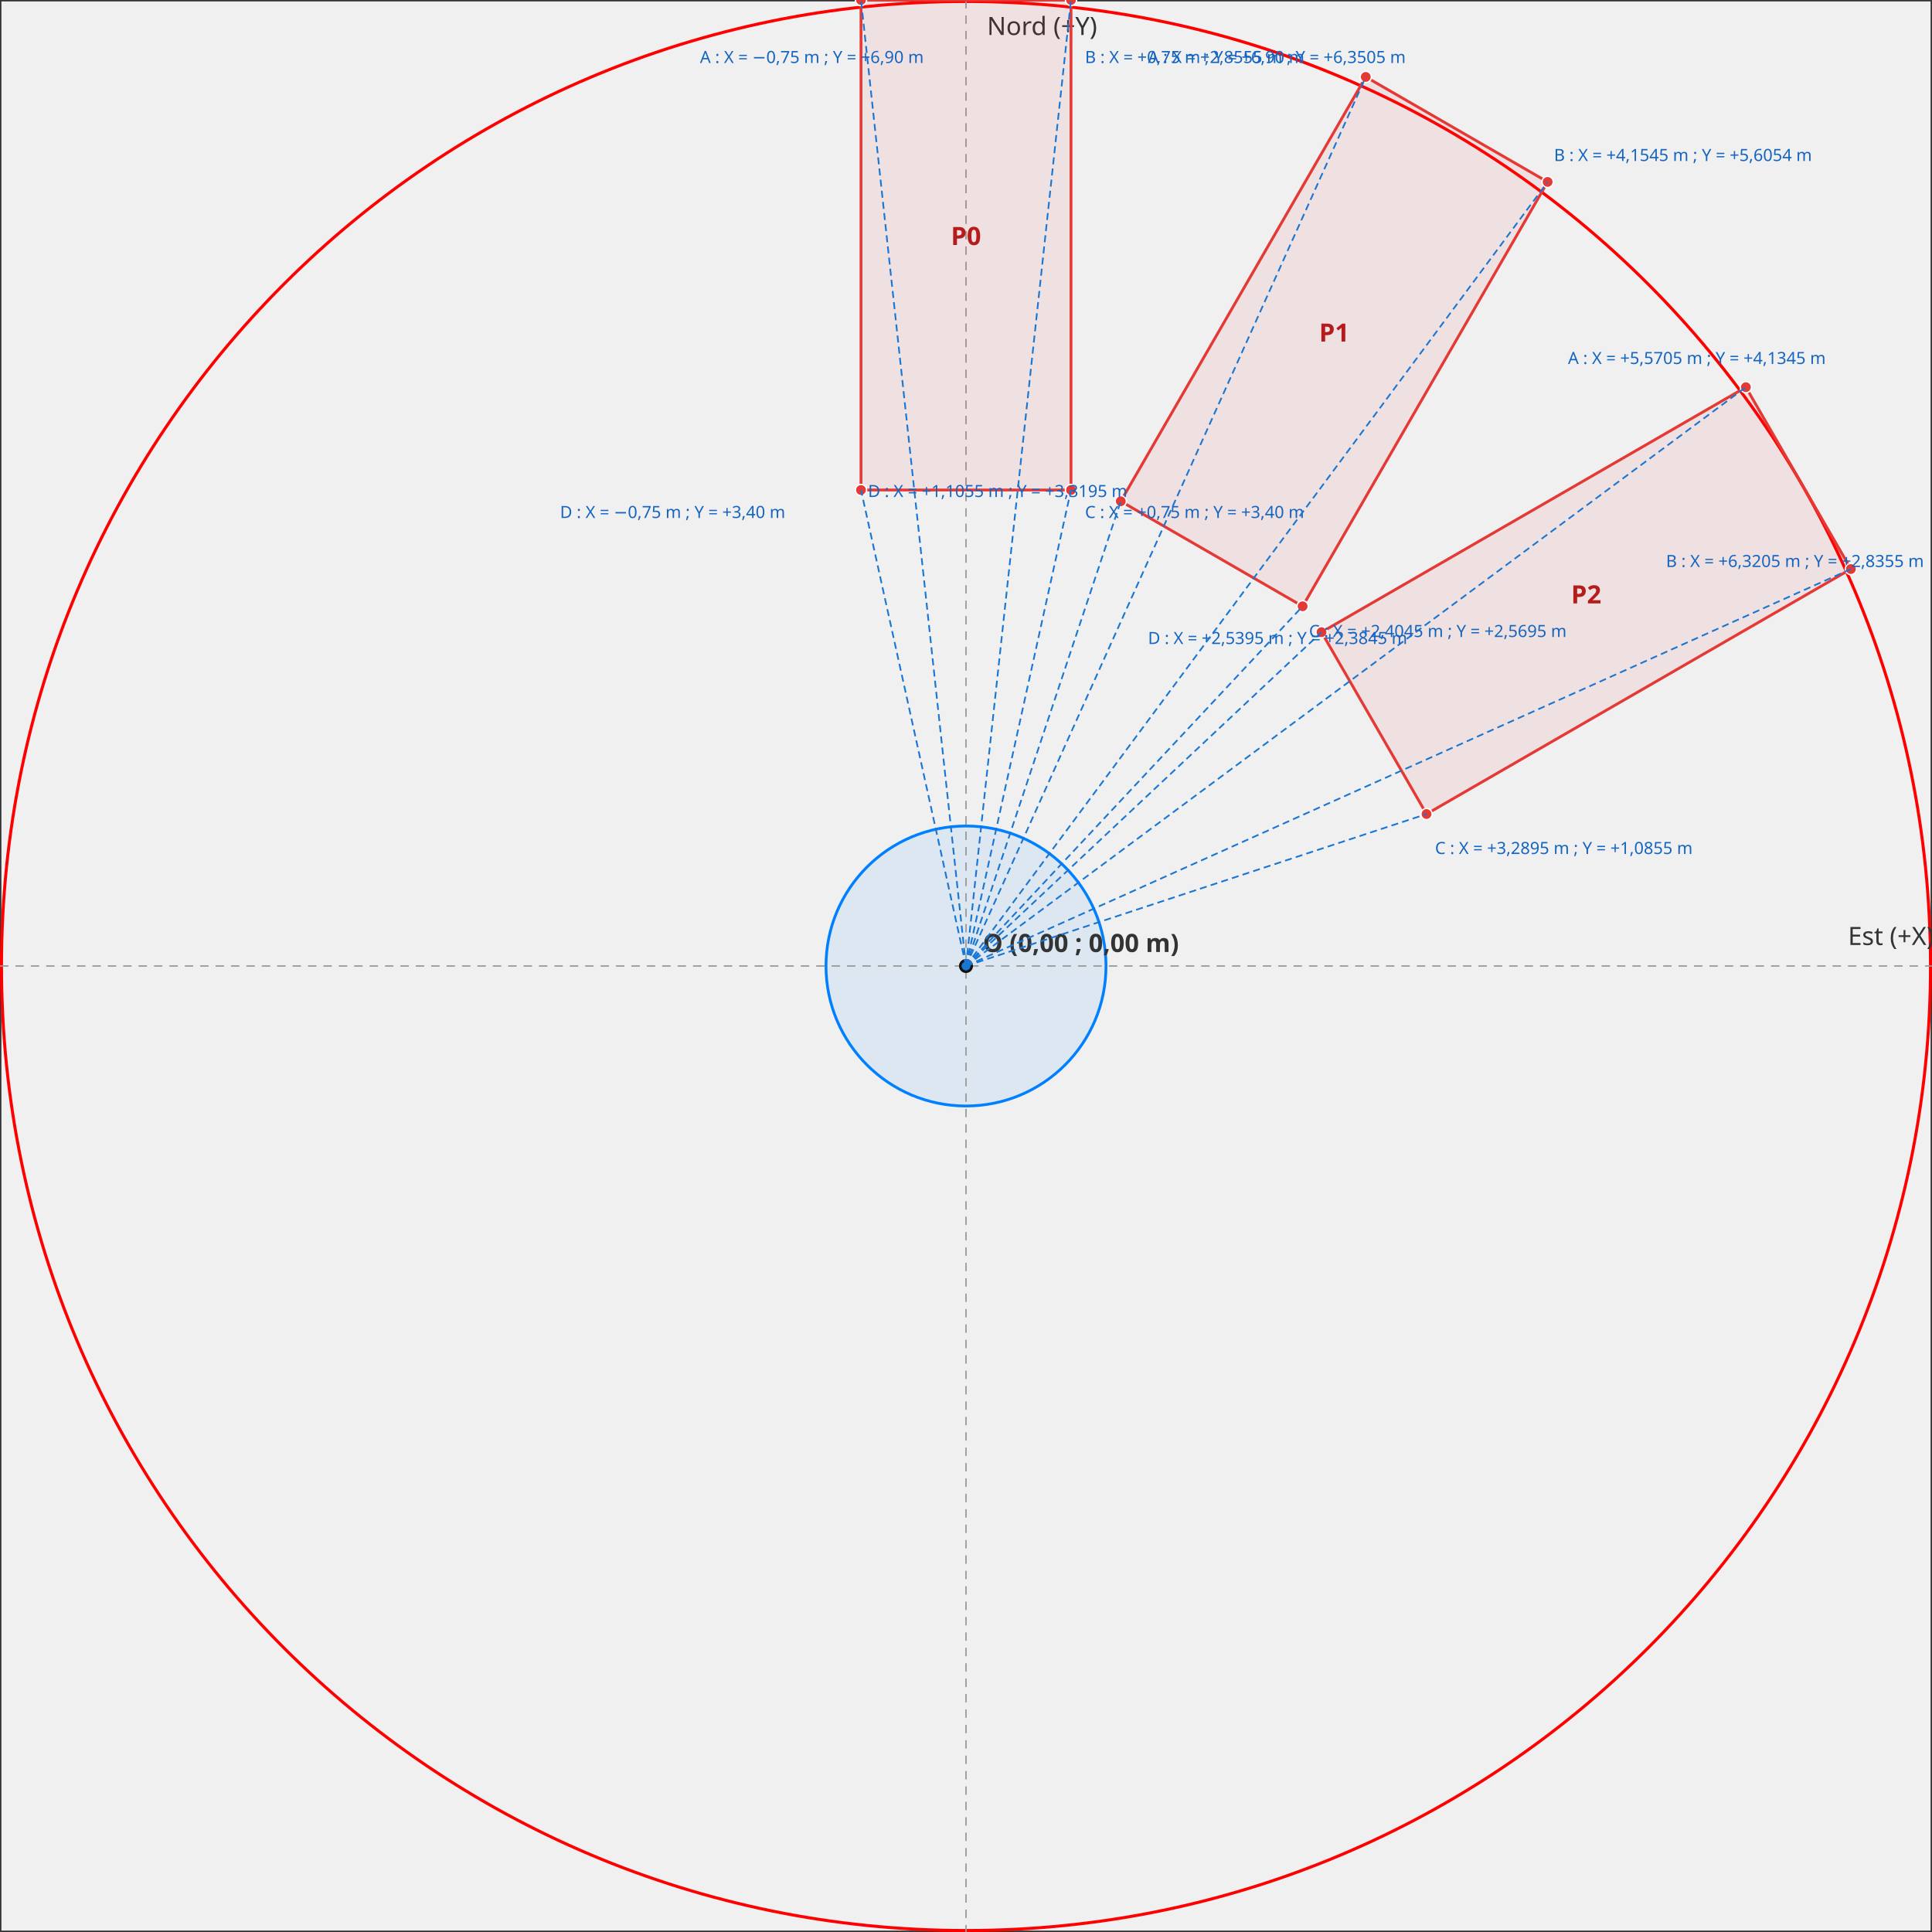
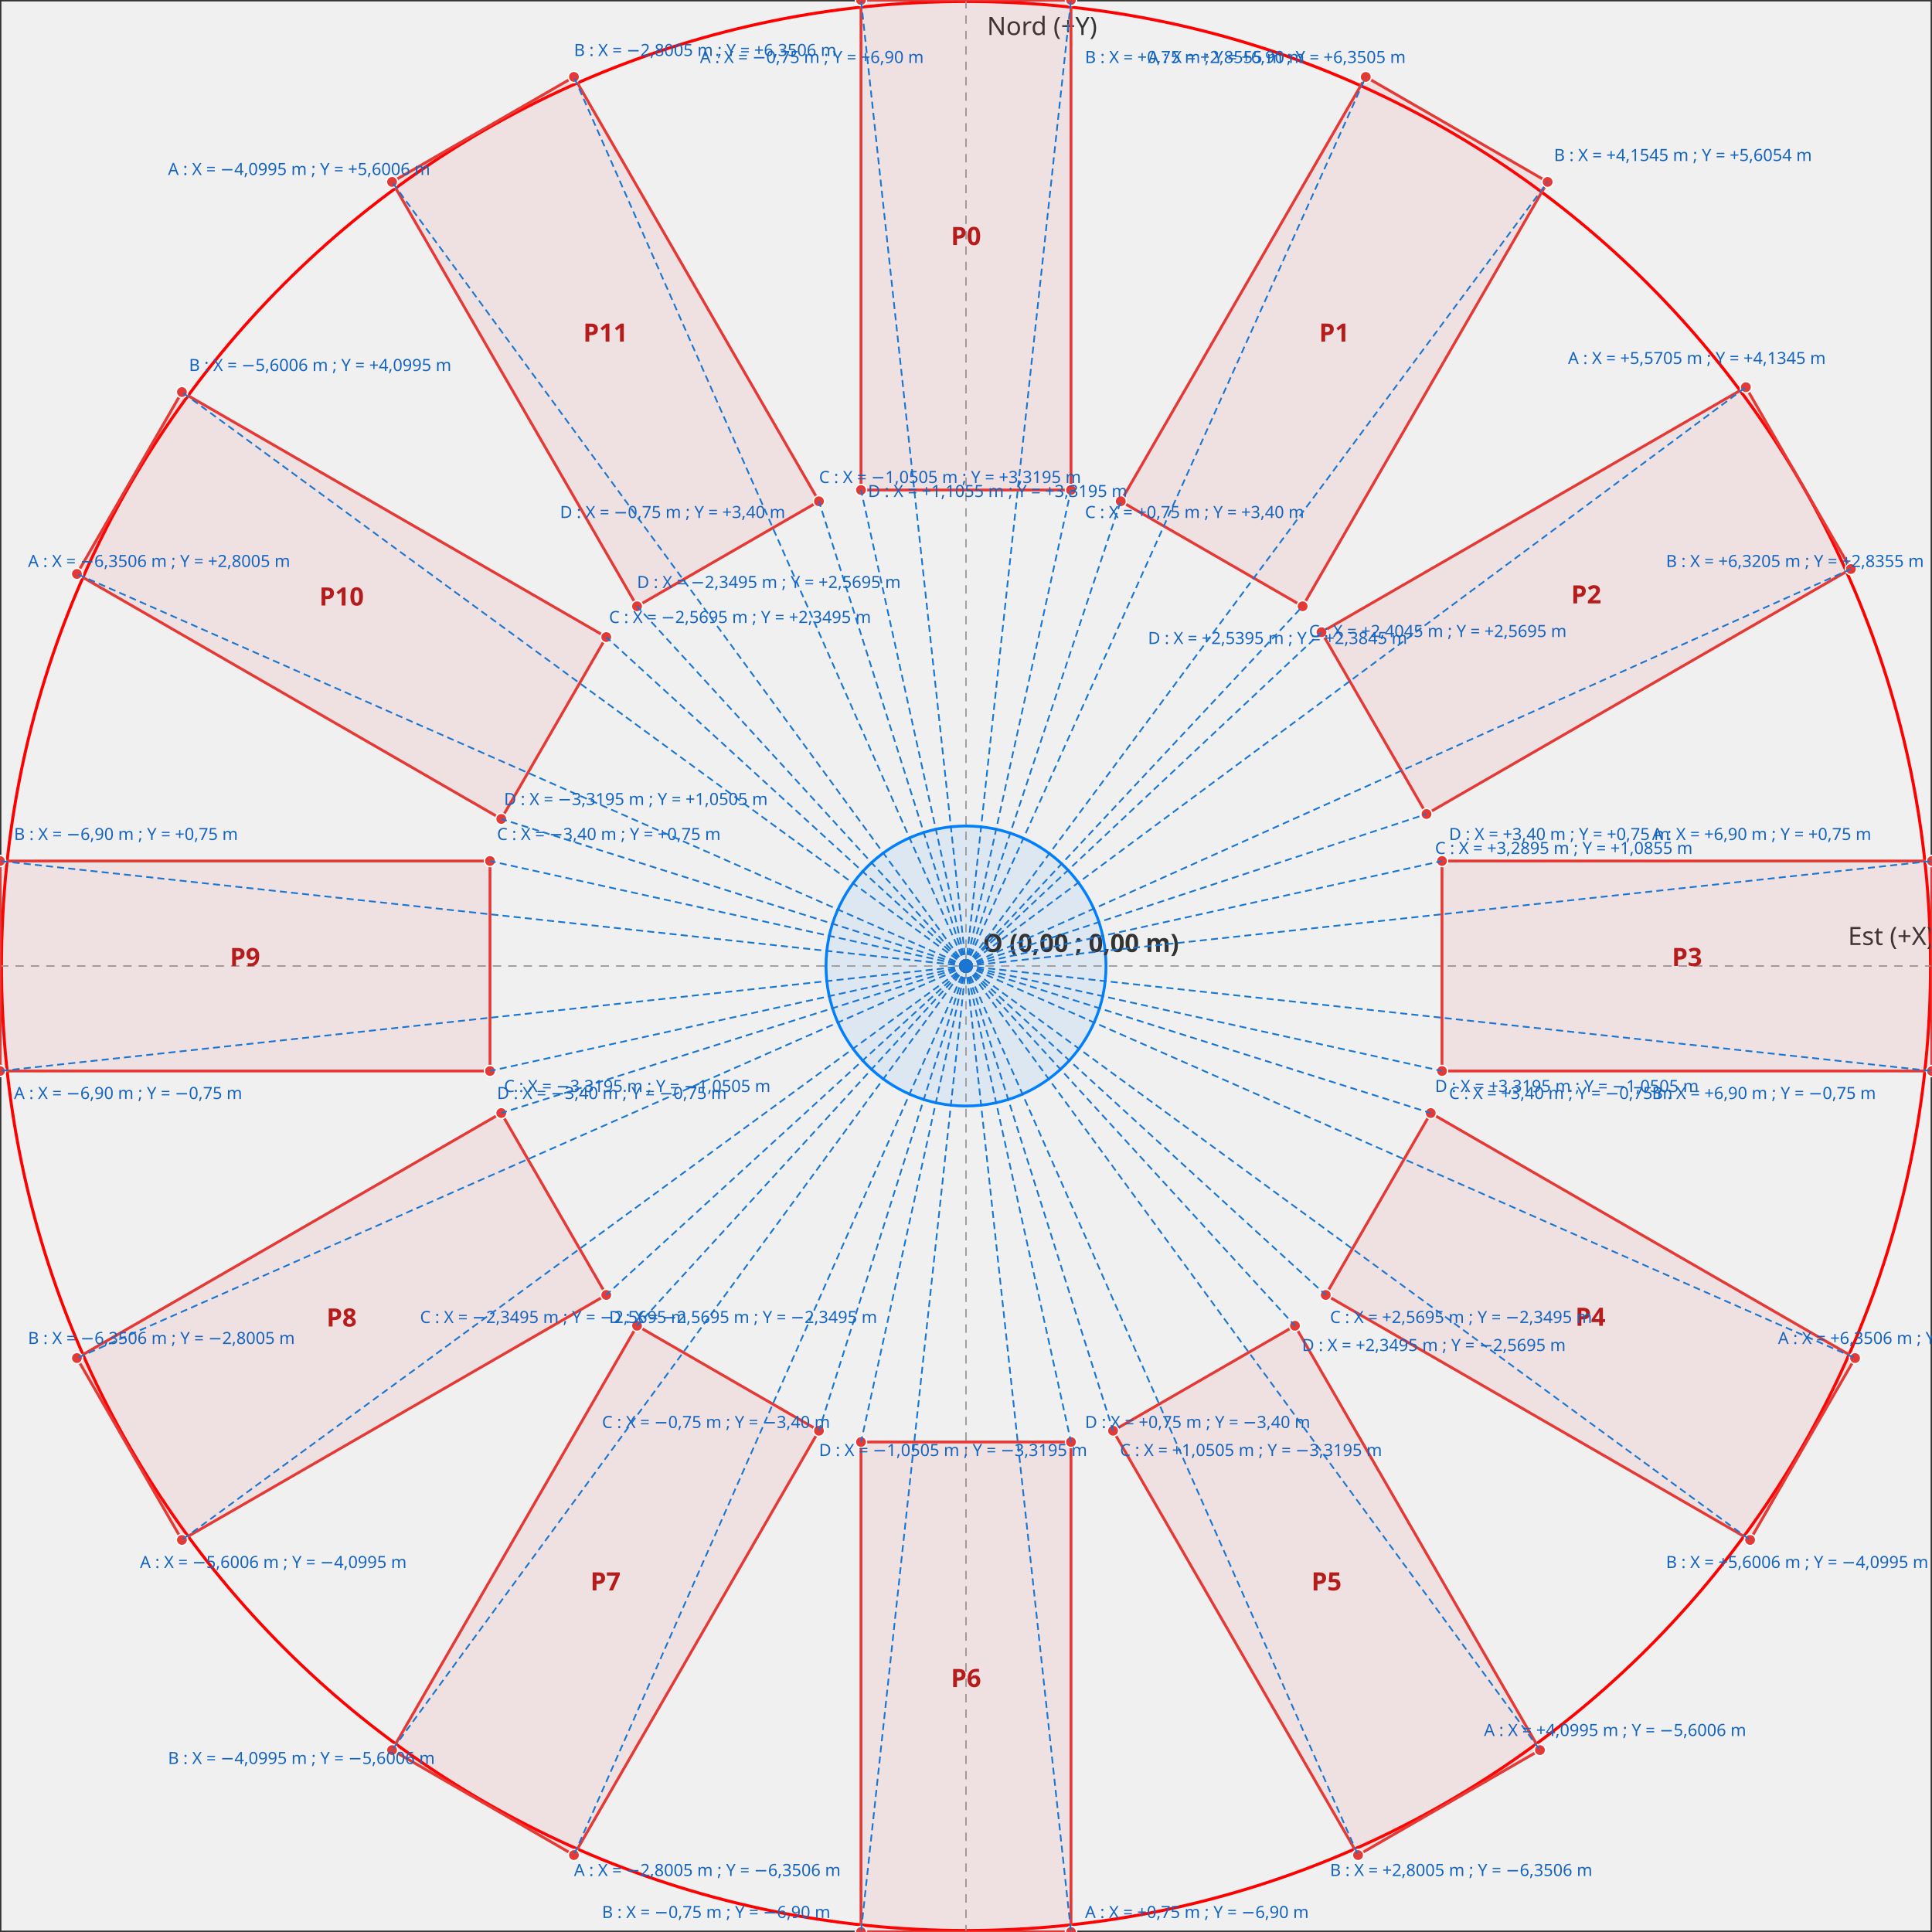
<svg xmlns="http://www.w3.org/2000/svg" width="1380" height="1380" viewBox="0 0 1380 1380" version="1.1" id="plan-jardin">
  <defs id="defs1925">
    <style id="style1923">
      .limite {
        fill: none;
        stroke: #333333;
        stroke-width: 2;
      }
      .axe {
        fill: none;
        stroke: #999999;
        stroke-width: 1;
        stroke-dasharray: 6 5;
      }
      .texte {
        font-family: sans-serif;
        fill: #333333;
      }
      .origine {
        fill: #111111;
      }
    </style>
  </defs>
  <g id="reference-terrain">
    <rect id="carre-1380" x="0" y="0" width="1380" height="1380" class="limite" />
  </g>
  <g id="cercle-reference">
    <ellipse id="cercle-D1380" cx="690" cy="690" fill="none" stroke="#ff0000" stroke-width="2.153" rx="688.924" ry="688.924" />
  </g>
  <g id="cercle-aromates">
    <circle id="cercle-aromates-r100" cx="690" cy="690" r="100" fill="#0080ff" fill-opacity="0.08" stroke="#0080ff" stroke-width="2" />
  </g>
  <g id="axes">
    <path id="axe-x" class="axe" d="M 0,690 H 1380" />
    <path id="axe-y" class="axe" d="M 690,0 V 1380" />
    <text class="texte" x="1320" y="675" font-size="18" id="text1933">Est (+X)</text>
    <text class="texte" x="705" y="25" font-size="18" id="text1935">Nord (+Y)</text>
  </g>
  <g id="origine">
    <circle id="point-origine" class="origine" cx="690" cy="690" r="5" />
    <text class="texte" x="702" y="680" font-size="18" font-weight="bold" id="text1939">O (0,00 ; 0,00 m)</text>
  </g>
  <g id="g1951">
    <g id="parcelles">
      <g id="parcelle-P0">
        <path id="contour-P0" d="M 615,0              H 765              V 350              H 615              Z" fill="#e53935" fill-opacity="0.08" stroke="#e53935" stroke-width="2" />
        <g id="sommets-P0" fill="#e53935" stroke="#ffffff" stroke-width="1">
          <circle id="P0-A" cx="615" cy="0" r="4" data-x="-0.75" data-y="6.90" />
          <circle id="P0-B" cx="765" cy="0" r="4" data-x="0.75" data-y="6.90" />
          <circle id="P0-C" cx="765" cy="350" r="4" data-x="0.75" data-y="3.40" />
          <circle id="P0-D" cx="615" cy="350" r="4" data-x="-0.75" data-y="3.40" />
        </g>
        <text id="etiquette-P0" x="690" y="175" text-anchor="middle" font-family="sans-serif" font-size="18" font-weight="bold" fill="#b71c1c">P0</text>
      </g>
      <g id="parcelle-P1">
        <path id="contour-P1" d="M 975.548,54.946             L 1105.452,129.946             L 930.452,433.054             L 800.548,358.054             Z" fill="#e53935" fill-opacity="0.08" stroke="#e53935" stroke-width="2" />
        <g id="sommets-P1" fill="#e53935" stroke="#ffffff" stroke-width="1">
          <circle id="P1-A" cx="975.548" cy="54.946" r="4" data-x="2.8555" data-y="6.3505" />
          <circle id="P1-B" cx="1105.452" cy="129.946" r="4" data-x="4.1545" data-y="5.6054" />
          <circle id="P1-C" cx="930.452" cy="433.054" r="4" data-x="2.4045" data-y="2.5695" />
          <circle id="P1-D" cx="800.548" cy="358.054" r="4" data-x="1.1055" data-y="3.3195" />
        </g>
        <text id="etiquette-P1" x="953" y="244" text-anchor="middle" font-family="sans-serif" font-size="18" font-weight="bold" fill="#b71c1c">P1</text>
      </g>
      <g id="parcelle-P2">
        <path id="contour-P2" d="M 1247.054,276.548               L 1322.054,406.452               L 1018.946,581.452               L 943.946,451.548               Z" fill="#e53935" fill-opacity="0.08" stroke="#e53935" stroke-width="2" />
        <g id="sommets-P2" fill="#e53935" stroke="#ffffff" stroke-width="1">
          <circle id="P2-A" cx="1247.054" cy="276.548" r="4" data-x="5.5705" data-y="4.1345" />
          <circle id="P2-B" cx="1322.054" cy="406.452" r="4" data-x="6.3205" data-y="2.8355" />
          <circle id="P2-C" cx="1018.946" cy="581.452" r="4" data-x="3.2895" data-y="1.0855" />
          <circle id="P2-D" cx="943.946" cy="451.548" r="4" data-x="2.5395" data-y="2.3845" />
        </g>
        <text id="etiquette-P2" x="1133" y="431" text-anchor="middle" font-family="sans-serif" font-size="18" font-weight="bold" fill="#b71c1c">P2</text>
      </g>
+       <g id="parcelle-P3">
+         <path id="contour-P3" d="M 1380,615 L 1380,765 L 1030,765 L 1030,615 Z" fill="#e53935" fill-opacity="0.08" stroke="#e53935" stroke-width="2" />
+         <g id="sommets-P3" fill="#e53935" stroke="#ffffff" stroke-width="1">
+           <circle id="P3-A" cx="1380" cy="615" r="4" data-x="6.90" data-y="0.75" />
+           <circle id="P3-B" cx="1380" cy="765" r="4" data-x="6.90" data-y="-0.75" />
+           <circle id="P3-C" cx="1030" cy="765" r="4" data-x="3.40" data-y="-0.75" />
+           <circle id="P3-D" cx="1030" cy="615" r="4" data-x="3.40" data-y="0.75" />
+         </g>
+         <text id="etiquette-P3" x="1205" y="690" text-anchor="middle" font-family="sans-serif" font-size="18" font-weight="bold" fill="#b71c1c">P3</text>
+       </g>
+       <g id="parcelle-P4">
+         <path id="contour-P4" d="M 1325.057,970.048 L 1250.057,1099.952 L 946.949,924.952 L 1021.949,795.048 Z" fill="#e53935" fill-opacity="0.08" stroke="#e53935" stroke-width="2" />
+         <g id="sommets-P4" fill="#e53935" stroke="#ffffff" stroke-width="1">
+           <circle id="P4-A" cx="1325.057" cy="970.048" r="4" data-x="6.3506" data-y="-2.8005" />
+           <circle id="P4-B" cx="1250.057" cy="1099.952" r="4" data-x="5.6006" data-y="-4.0995" />
+           <circle id="P4-C" cx="946.949" cy="924.952" r="4" data-x="2.5695" data-y="-2.3495" />
+           <circle id="P4-D" cx="1021.949" cy="795.048" r="4" data-x="3.3195" data-y="-1.0505" />
+         </g>
+         <text id="etiquette-P4" x="1136" y="947" text-anchor="middle" font-family="sans-serif" font-size="18" font-weight="bold" fill="#b71c1c">P4</text>
+       </g>
+       <g id="parcelle-P5">
+         <path id="contour-P5" d="M 1099.952,1250.057 L 970.048,1325.057 L 795.048,1021.949 L 924.952,946.949 Z" fill="#e53935" fill-opacity="0.08" stroke="#e53935" stroke-width="2" />
+         <g id="sommets-P5" fill="#e53935" stroke="#ffffff" stroke-width="1">
+           <circle id="P5-A" cx="1099.952" cy="1250.057" r="4" data-x="4.0995" data-y="-5.6006" />
+           <circle id="P5-B" cx="970.048" cy="1325.057" r="4" data-x="2.8005" data-y="-6.3506" />
+           <circle id="P5-C" cx="795.048" cy="1021.949" r="4" data-x="1.0505" data-y="-3.3195" />
+           <circle id="P5-D" cx="924.952" cy="946.949" r="4" data-x="2.3495" data-y="-2.5695" />
+         </g>
+         <text id="etiquette-P5" x="947.5" y="1136" text-anchor="middle" font-family="sans-serif" font-size="18" font-weight="bold" fill="#b71c1c">P5</text>
+       </g>
+       <g id="parcelle-P6">
+         <path id="contour-P6" d="M 765,1380 L 615,1380 L 615,1030 L 765,1030 Z" fill="#e53935" fill-opacity="0.08" stroke="#e53935" stroke-width="2" />
+         <g id="sommets-P6" fill="#e53935" stroke="#ffffff" stroke-width="1">
+           <circle id="P6-A" cx="765" cy="1380" r="4" data-x="0.75" data-y="-6.90" />
+           <circle id="P6-B" cx="615" cy="1380" r="4" data-x="-0.75" data-y="-6.90" />
+           <circle id="P6-C" cx="615" cy="1030" r="4" data-x="-0.75" data-y="-3.40" />
+           <circle id="P6-D" cx="765" cy="1030" r="4" data-x="0.75" data-y="-3.40" />
+         </g>
+         <text id="etiquette-P6" x="690" y="1205" text-anchor="middle" font-family="sans-serif" font-size="18" font-weight="bold" fill="#b71c1c">P6</text>
+       </g>
+       <g id="parcelle-P7">
+         <path id="contour-P7" d="M 409.952,1325.057 L 280.048,1250.057 L 455.048,946.949 L 584.952,1021.949 Z" fill="#e53935" fill-opacity="0.08" stroke="#e53935" stroke-width="2" />
+         <g id="sommets-P7" fill="#e53935" stroke="#ffffff" stroke-width="1">
+           <circle id="P7-A" cx="409.952" cy="1325.057" r="4" data-x="-2.8005" data-y="-6.3506" />
+           <circle id="P7-B" cx="280.048" cy="1250.057" r="4" data-x="-4.0995" data-y="-5.6006" />
+           <circle id="P7-C" cx="455.048" cy="946.949" r="4" data-x="-2.3495" data-y="-2.5695" />
+           <circle id="P7-D" cx="584.952" cy="1021.949" r="4" data-x="-1.0505" data-y="-3.3195" />
+         </g>
+         <text id="etiquette-P7" x="432.5" y="1136" text-anchor="middle" font-family="sans-serif" font-size="18" font-weight="bold" fill="#b71c1c">P7</text>
+       </g>
+       <g id="parcelle-P8">
+         <path id="contour-P8" d="M 129.942,1099.952 L 54.943,970.048 L 358.051,795.048 L 433.051,924.952 Z" fill="#e53935" fill-opacity="0.08" stroke="#e53935" stroke-width="2" />
+         <g id="sommets-P8" fill="#e53935" stroke="#ffffff" stroke-width="1">
+           <circle id="P8-A" cx="129.942" cy="1099.952" r="4" data-x="-5.6006" data-y="-4.0995" />
+           <circle id="P8-B" cx="54.943" cy="970.048" r="4" data-x="-6.3506" data-y="-2.8005" />
+           <circle id="P8-C" cx="358.051" cy="795.048" r="4" data-x="-3.3195" data-y="-1.0505" />
+           <circle id="P8-D" cx="433.051" cy="924.952" r="4" data-x="-2.5695" data-y="-2.3495" />
+         </g>
+         <text id="etiquette-P8" x="244" y="947.5" text-anchor="middle" font-family="sans-serif" font-size="18" font-weight="bold" fill="#b71c1c">P8</text>
+       </g>
+       <g id="parcelle-P9">
+         <path id="contour-P9" d="M 0,765 L 0,615 L 350,615 L 350,765 Z" fill="#e53935" fill-opacity="0.08" stroke="#e53935" stroke-width="2" />
+         <g id="sommets-P9" fill="#e53935" stroke="#ffffff" stroke-width="1">
+           <circle id="P9-A" cx="0" cy="765" r="4" data-x="-6.90" data-y="-0.75" />
+           <circle id="P9-B" cx="0" cy="615" r="4" data-x="-6.90" data-y="0.75" />
+           <circle id="P9-C" cx="350" cy="615" r="4" data-x="-3.40" data-y="0.75" />
+           <circle id="P9-D" cx="350" cy="765" r="4" data-x="-3.40" data-y="-0.75" />
+         </g>
+         <text id="etiquette-P9" x="175" y="690" text-anchor="middle" font-family="sans-serif" font-size="18" font-weight="bold" fill="#b71c1c">P9</text>
+       </g>
+       <g id="parcelle-P10">
+         <path id="contour-P10" d="M 54.943,409.952 L 129.942,280.048 L 433.051,455.048 L 358.051,584.952 Z" fill="#e53935" fill-opacity="0.08" stroke="#e53935" stroke-width="2" />
+         <g id="sommets-P10" fill="#e53935" stroke="#ffffff" stroke-width="1">
+           <circle id="P10-A" cx="54.943" cy="409.952" r="4" data-x="-6.3506" data-y="2.8005" />
+           <circle id="P10-B" cx="129.942" cy="280.048" r="4" data-x="-5.6006" data-y="4.0995" />
+           <circle id="P10-C" cx="433.051" cy="455.048" r="4" data-x="-2.5695" data-y="2.3495" />
+           <circle id="P10-D" cx="358.051" cy="584.952" r="4" data-x="-3.3195" data-y="1.0505" />
+         </g>
+         <text id="etiquette-P10" x="244" y="432.5" text-anchor="middle" font-family="sans-serif" font-size="18" font-weight="bold" fill="#b71c1c">P10</text>
+       </g>
+       <g id="parcelle-P11">
+         <path id="contour-P11" d="M 280.048,129.942 L 409.952,54.943 L 584.952,358.051 L 455.048,433.051 Z" fill="#e53935" fill-opacity="0.08" stroke="#e53935" stroke-width="2" />
+         <g id="sommets-P11" fill="#e53935" stroke="#ffffff" stroke-width="1">
+           <circle id="P11-A" cx="280.048" cy="129.942" r="4" data-x="-4.0995" data-y="5.6006" />
+           <circle id="P11-B" cx="409.952" cy="54.943" r="4" data-x="-2.8005" data-y="6.3506" />
+           <circle id="P11-C" cx="584.952" cy="358.051" r="4" data-x="-1.0505" data-y="3.3195" />
+           <circle id="P11-D" cx="455.048" cy="433.051" r="4" data-x="-2.3495" data-y="2.5695" />
+         </g>
+         <text id="etiquette-P11" x="432.5" y="244" text-anchor="middle" font-family="sans-serif" font-size="18" font-weight="bold" fill="#b71c1c">P11</text>
+       </g>
    </g>
-   </g>
-   <g id="cotations">
-     <g id="cotations-P0">
-       <g fill="none" stroke="#1976d2" stroke-width="1.2" stroke-dasharray="5 3" id="g1961">
-         <path d="M690,690 L615,0" id="path1953" />
-         <path d="M690,690 L765,0" id="path1955" />
-         <path d="M690,690 L765,350" id="path1957" />
-         <path d="M690,690 L615,350" id="path1959" />
-       </g>
-       <circle cx="690" cy="690" r="3" fill="#1976d2" id="circle1963" />
-       <g font-family="sans-serif" font-size="12" fill="#1565c0" id="g1973">
-         <text x="500" y="45" id="text1965">A : X = −0,75 m ; Y = +6,90 m</text>
-         <text x="775" y="45" id="text1967">B : X = +0,75 m ; Y = +6,90 m</text>
-         <text x="775" y="370" id="text1969">C : X = +0,75 m ; Y = +3,40 m</text>
-         <text x="400" y="370" id="text1971">D : X = −0,75 m ; Y = +3,40 m</text>
-       </g>
-     </g>
-     <g id="cotations-P2">
-       <g fill="none" stroke="#1976d2" stroke-width="1.2" stroke-dasharray="5 3" id="lignes-cotations-P2">
-         <path d="M690,690 L1247.054,276.548" id="ligne-P2-A" />
-         <path d="M690,690 L1322.054,406.452" id="ligne-P2-B" />
-         <path d="M690,690 L1018.946,581.452" id="ligne-P2-C" />
-         <path d="M690,690 L943.946,451.548" id="ligne-P2-D" />
-       </g>
-       <circle cx="690" cy="690" r="3" fill="#1976d2" id="origine-cotations-P2" />
-       <g font-family="sans-serif" font-size="12" fill="#1565c0" id="coordonnees-P2">
-         <text x="1120" y="260" id="texte-P2-A">A : X = +5,5705 m ; Y = +4,1345 m</text>
-         <text x="1190" y="405" id="texte-P2-B">B : X = +6,3205 m ; Y = +2,8355 m</text>
-         <text x="1025" y="610" id="texte-P2-C">C : X = +3,2895 m ; Y = +1,0855 m</text>
-         <text x="820" y="460" id="texte-P2-D">D : X = +2,5395 m ; Y = +2,3845 m</text>
-       </g>
-     </g>
-     <g id="cotations-P1">
-       <g fill="none" stroke="#1976d2" stroke-width="1.2" stroke-dasharray="5 3" id="lignes-cotations-P1">
-         <path d="M690,690 L975.548,54.946" id="ligne-P1-A" />
-         <path d="M690,690 L1105.452,129.946" id="ligne-P1-B" />
-         <path d="M690,690 L930.452,433.054" id="ligne-P1-C" />
-         <path d="M690,690 L800.548,358.054" id="ligne-P1-D" />
-       </g>
-       <circle cx="690" cy="690" r="3" fill="#1976d2" id="origine-cotations-P1" />
-       <g font-family="sans-serif" font-size="12" fill="#1565c0" id="coordonnees-P1">
-         <text x="820" y="45" id="texte-P1-A">A : X = +2,8555 m ; Y = +6,3505 m</text>
-         <text x="1110" y="115" id="texte-P1-B">B : X = +4,1545 m ; Y = +5,6054 m</text>
-         <text x="935" y="455" id="texte-P1-C">C : X = +2,4045 m ; Y = +2,5695 m</text>
-         <text x="620" y="355" id="texte-P1-D">D : X = +1,1055 m ; Y = +3,3195 m</text>
+     <g id="cotations">
+       <g id="cotations-P0">
+         <g fill="none" stroke="#1976d2" stroke-width="1.2" stroke-dasharray="5 3" id="g1961">
+           <path d="M690,690 L615,0" id="path1953" />
+           <path d="M690,690 L765,0" id="path1955" />
+           <path d="M690,690 L765,350" id="path1957" />
+           <path d="M690,690 L615,350" id="path1959" />
+         </g>
+         <circle cx="690" cy="690" r="3" fill="#1976d2" id="circle1963" />
+         <g font-family="sans-serif" font-size="12" fill="#1565c0" id="g1973">
+           <text x="500" y="45" id="text1965">A : X = −0,75 m ; Y = +6,90 m</text>
+           <text x="775" y="45" id="text1967">B : X = +0,75 m ; Y = +6,90 m</text>
+           <text x="775" y="370" id="text1969">C : X = +0,75 m ; Y = +3,40 m</text>
+           <text x="400" y="370" id="text1971">D : X = −0,75 m ; Y = +3,40 m</text>
+         </g>
+       </g>
+       <g id="cotations-P2">
+         <g fill="none" stroke="#1976d2" stroke-width="1.2" stroke-dasharray="5 3" id="lignes-cotations-P2">
+           <path d="M690,690 L1247.054,276.548" id="ligne-P2-A" />
+           <path d="M690,690 L1322.054,406.452" id="ligne-P2-B" />
+           <path d="M690,690 L1018.946,581.452" id="ligne-P2-C" />
+           <path d="M690,690 L943.946,451.548" id="ligne-P2-D" />
+         </g>
+         <circle cx="690" cy="690" r="3" fill="#1976d2" id="origine-cotations-P2" />
+         <g font-family="sans-serif" font-size="12" fill="#1565c0" id="coordonnees-P2">
+           <text x="1120" y="260" id="texte-P2-A">A : X = +5,5705 m ; Y = +4,1345 m</text>
+           <text x="1190" y="405" id="texte-P2-B">B : X = +6,3205 m ; Y = +2,8355 m</text>
+           <text x="1025" y="610" id="texte-P2-C">C : X = +3,2895 m ; Y = +1,0855 m</text>
+           <text x="820" y="460" id="texte-P2-D">D : X = +2,5395 m ; Y = +2,3845 m</text>
+         </g>
+       </g>
+       <g id="cotations-P1">
+         <g fill="none" stroke="#1976d2" stroke-width="1.2" stroke-dasharray="5 3" id="lignes-cotations-P1">
+           <path d="M690,690 L975.548,54.946" id="ligne-P1-A" />
+           <path d="M690,690 L1105.452,129.946" id="ligne-P1-B" />
+           <path d="M690,690 L930.452,433.054" id="ligne-P1-C" />
+           <path d="M690,690 L800.548,358.054" id="ligne-P1-D" />
+         </g>
+         <circle cx="690" cy="690" r="3" fill="#1976d2" id="origine-cotations-P1" />
+         <g font-family="sans-serif" font-size="12" fill="#1565c0" id="coordonnees-P1">
+           <text x="820" y="45" id="texte-P1-A">A : X = +2,8555 m ; Y = +6,3505 m</text>
+           <text x="1110" y="115" id="texte-P1-B">B : X = +4,1545 m ; Y = +5,6054 m</text>
+           <text x="935" y="455" id="texte-P1-C">C : X = +2,4045 m ; Y = +2,5695 m</text>
+           <text x="620" y="355" id="texte-P1-D">D : X = +1,1055 m ; Y = +3,3195 m</text>
+         </g>
+       </g>
+       <g id="cotations-P3">
+         <g fill="none" stroke="#1976d2" stroke-width="1.2" stroke-dasharray="5 3">
+           <path d="M690,690 L1380,615" id="ligne-P3-A" />
+           <path d="M690,690 L1380,765" id="ligne-P3-B" />
+           <path d="M690,690 L1030,765" id="ligne-P3-C" />
+           <path d="M690,690 L1030,615" id="ligne-P3-D" />
+         </g>
+         <circle cx="690" cy="690" r="3" fill="#1976d2" />
+         <g font-family="sans-serif" font-size="12" fill="#1565c0">
+           <text x="1180" y="600" id="texte-P3-A">A : X = +6,90 m ; Y = +0,75 m</text>
+           <text x="1180" y="785" id="texte-P3-B">B : X = +6,90 m ; Y = −0,75 m</text>
+           <text x="1035" y="785" id="texte-P3-C">C : X = +3,40 m ; Y = −0,75 m</text>
+           <text x="1035" y="600" id="texte-P3-D">D : X = +3,40 m ; Y = +0,75 m</text>
+         </g>
+       </g>
+       <g id="cotations-P4">
+         <g fill="none" stroke="#1976d2" stroke-width="1.2" stroke-dasharray="5 3">
+           <path d="M690,690 L1325.057,970.048" id="ligne-P4-A" />
+           <path d="M690,690 L1250.057,1099.952" id="ligne-P4-B" />
+           <path d="M690,690 L946.949,924.952" id="ligne-P4-C" />
+           <path d="M690,690 L1021.949,795.048" id="ligne-P4-D" />
+         </g>
+         <circle cx="690" cy="690" r="3" fill="#1976d2" />
+         <g font-family="sans-serif" font-size="12" fill="#1565c0">
+           <text x="1270" y="960" id="texte-P4-A">A : X = +6,3506 m ; Y = −2,8005 m</text>
+           <text x="1190" y="1120" id="texte-P4-B">B : X = +5,6006 m ; Y = −4,0995 m</text>
+           <text x="950" y="945" id="texte-P4-C">C : X = +2,5695 m ; Y = −2,3495 m</text>
+           <text x="1025" y="780" id="texte-P4-D">D : X = +3,3195 m ; Y = −1,0505 m</text>
+         </g>
+       </g>
+       <g id="cotations-P5">
+         <g fill="none" stroke="#1976d2" stroke-width="1.2" stroke-dasharray="5 3">
+           <path d="M690,690 L1099.952,1250.057" id="ligne-P5-A" />
+           <path d="M690,690 L970.048,1325.057" id="ligne-P5-B" />
+           <path d="M690,690 L795.048,1021.949" id="ligne-P5-C" />
+           <path d="M690,690 L924.952,946.949" id="ligne-P5-D" />
+         </g>
+         <circle cx="690" cy="690" r="3" fill="#1976d2" />
+         <g font-family="sans-serif" font-size="12" fill="#1565c0">
+           <text x="1060" y="1240" id="texte-P5-A">A : X = +4,0995 m ; Y = −5,6006 m</text>
+           <text x="950" y="1340" id="texte-P5-B">B : X = +2,8005 m ; Y = −6,3506 m</text>
+           <text x="800" y="1040" id="texte-P5-C">C : X = +1,0505 m ; Y = −3,3195 m</text>
+           <text x="930" y="965" id="texte-P5-D">D : X = +2,3495 m ; Y = −2,5695 m</text>
+         </g>
+       </g>
+       <g id="cotations-P6">
+         <g fill="none" stroke="#1976d2" stroke-width="1.2" stroke-dasharray="5 3">
+           <path d="M690,690 L765,1380" id="ligne-P6-A" />
+           <path d="M690,690 L615,1380" id="ligne-P6-B" />
+           <path d="M690,690 L615,1030" id="ligne-P6-C" />
+           <path d="M690,690 L765,1030" id="ligne-P6-D" />
+         </g>
+         <circle cx="690" cy="690" r="3" fill="#1976d2" />
+         <g font-family="sans-serif" font-size="12" fill="#1565c0">
+           <text x="775" y="1370" id="texte-P6-A">A : X = +0,75 m ; Y = −6,90 m</text>
+           <text x="430" y="1370" id="texte-P6-B">B : X = −0,75 m ; Y = −6,90 m</text>
+           <text x="430" y="1020" id="texte-P6-C">C : X = −0,75 m ; Y = −3,40 m</text>
+           <text x="775" y="1020" id="texte-P6-D">D : X = +0,75 m ; Y = −3,40 m</text>
+         </g>
+       </g>
+       <g id="cotations-P7">
+         <g fill="none" stroke="#1976d2" stroke-width="1.2" stroke-dasharray="5 3">
+           <path d="M690,690 L409.952,1325.057" id="ligne-P7-A" />
+           <path d="M690,690 L280.048,1250.057" id="ligne-P7-B" />
+           <path d="M690,690 L455.048,946.949" id="ligne-P7-C" />
+           <path d="M690,690 L584.952,1021.949" id="ligne-P7-D" />
+         </g>
+         <circle cx="690" cy="690" r="3" fill="#1976d2" />
+         <g font-family="sans-serif" font-size="12" fill="#1565c0">
+           <text x="410" y="1340" id="texte-P7-A">A : X = −2,8005 m ; Y = −6,3506 m</text>
+           <text x="120" y="1260" id="texte-P7-B">B : X = −4,0995 m ; Y = −5,6006 m</text>
+           <text x="300" y="945" id="texte-P7-C">C : X = −2,3495 m ; Y = −2,5695 m</text>
+           <text x="585" y="1040" id="texte-P7-D">D : X = −1,0505 m ; Y = −3,3195 m</text>
+         </g>
+       </g>
+       <g id="cotations-P8">
+         <g fill="none" stroke="#1976d2" stroke-width="1.2" stroke-dasharray="5 3">
+           <path d="M690,690 L129.942,1099.952" id="ligne-P8-A" />
+           <path d="M690,690 L54.943,970.048" id="ligne-P8-B" />
+           <path d="M690,690 L358.051,795.048" id="ligne-P8-C" />
+           <path d="M690,690 L433.051,924.952" id="ligne-P8-D" />
+         </g>
+         <circle cx="690" cy="690" r="3" fill="#1976d2" />
+         <g font-family="sans-serif" font-size="12" fill="#1565c0">
+           <text x="100" y="1120" id="texte-P8-A">A : X = −5,6006 m ; Y = −4,0995 m</text>
+           <text x="20" y="960" id="texte-P8-B">B : X = −6,3506 m ; Y = −2,8005 m</text>
+           <text x="360" y="780" id="texte-P8-C">C : X = −3,3195 m ; Y = −1,0505 m</text>
+           <text x="435" y="945" id="texte-P8-D">D : X = −2,5695 m ; Y = −2,3495 m</text>
+         </g>
+       </g>
+       <g id="cotations-P9">
+         <g fill="none" stroke="#1976d2" stroke-width="1.2" stroke-dasharray="5 3">
+           <path d="M690,690 L0,765" id="ligne-P9-A" />
+           <path d="M690,690 L0,615" id="ligne-P9-B" />
+           <path d="M690,690 L350,615" id="ligne-P9-C" />
+           <path d="M690,690 L350,765" id="ligne-P9-D" />
+         </g>
+         <circle cx="690" cy="690" r="3" fill="#1976d2" />
+         <g font-family="sans-serif" font-size="12" fill="#1565c0">
+           <text x="10" y="785" id="texte-P9-A">A : X = −6,90 m ; Y = −0,75 m</text>
+           <text x="10" y="600" id="texte-P9-B">B : X = −6,90 m ; Y = +0,75 m</text>
+           <text x="355" y="600" id="texte-P9-C">C : X = −3,40 m ; Y = +0,75 m</text>
+           <text x="355" y="785" id="texte-P9-D">D : X = −3,40 m ; Y = −0,75 m</text>
+         </g>
+       </g>
+       <g id="cotations-P10">
+         <g fill="none" stroke="#1976d2" stroke-width="1.2" stroke-dasharray="5 3">
+           <path d="M690,690 L54.943,409.952" id="ligne-P10-A" />
+           <path d="M690,690 L129.942,280.048" id="ligne-P10-B" />
+           <path d="M690,690 L433.051,455.048" id="ligne-P10-C" />
+           <path d="M690,690 L358.051,584.952" id="ligne-P10-D" />
+         </g>
+         <circle cx="690" cy="690" r="3" fill="#1976d2" />
+         <g font-family="sans-serif" font-size="12" fill="#1565c0">
+           <text x="20" y="405" id="texte-P10-A">A : X = −6,3506 m ; Y = +2,8005 m</text>
+           <text x="135" y="265" id="texte-P10-B">B : X = −5,6006 m ; Y = +4,0995 m</text>
+           <text x="435" y="445" id="texte-P10-C">C : X = −2,5695 m ; Y = +2,3495 m</text>
+           <text x="360" y="575" id="texte-P10-D">D : X = −3,3195 m ; Y = +1,0505 m</text>
+         </g>
+       </g>
+       <g id="cotations-P11">
+         <g fill="none" stroke="#1976d2" stroke-width="1.2" stroke-dasharray="5 3">
+           <path d="M690,690 L280.048,129.942" id="ligne-P11-A" />
+           <path d="M690,690 L409.952,54.943" id="ligne-P11-B" />
+           <path d="M690,690 L584.952,358.051" id="ligne-P11-C" />
+           <path d="M690,690 L455.048,433.051" id="ligne-P11-D" />
+         </g>
+         <circle cx="690" cy="690" r="3" fill="#1976d2" />
+         <g font-family="sans-serif" font-size="12" fill="#1565c0">
+           <text x="120" y="125" id="texte-P11-A">A : X = −4,0995 m ; Y = +5,6006 m</text>
+           <text x="410" y="40" id="texte-P11-B">B : X = −2,8005 m ; Y = +6,3506 m</text>
+           <text x="585" y="345" id="texte-P11-C">C : X = −1,0505 m ; Y = +3,3195 m</text>
+           <text x="455" y="420" id="texte-P11-D">D : X = −2,3495 m ; Y = +2,5695 m</text>
+         </g>
      </g>
    </g>
  </g>
  <g id="reseau-arrosage" style="display:inline">
    <g id="piquetage" style="display:none">
      <g id="layer1" style="display:inline" />
      <g id="points-remarquables" style="display:inline">
        <g id="axes-piquetage" fill="none" stroke="#7b61a8" stroke-width="1.5" stroke-dasharray="10, 5" style="display:inline">
          <path id="axe-nord-sud" d="M 698,2 V 1382" />
          <path id="axe-est-ouest" d="M 8,692 H 1388" />
        </g>
        <g id="cotes-reseau-arrosage" font-family="Arial, sans-serif" font-size="16px" fill="#333333" stroke-linecap="round" style="display:inline">
          <g id="origine-cotes" style="display:none">
            <circle cx="694.5" cy="692" r="7" fill="#1565c0" stroke="#ffffff" stroke-width="2" id="circle1601" />
            <line x1="674.5" y1="692" x2="714.5" y2="692" stroke="#1565c0" stroke-width="2" id="line1603" />
            <line x1="694.5" y1="672" x2="694.5" y2="712" stroke="#1565c0" stroke-width="2" id="line1605" />
            <text x="710" y="720" fill="#1565c0" stroke="none" font-weight="bold" id="text1607">O — Centre du plan</text>
          </g>
          <g id="cotes-vanne-generale">
            <path d="M 694.5,692 H 850 v 158" fill="none" stroke="#d32f2f" stroke-width="1.5" stroke-dasharray="6, 4" id="path1610" />
            <circle cx="850" cy="850" r="5" fill="#d32f2f" stroke="none" id="circle1612" />
            <text x="755" y="680" fill="#d32f2f" stroke="none" id="text1614">E +155,5</text>
            <text x="858" y="775" fill="#d32f2f" stroke="none" id="text1616">S 158</text>
            <text x="865" y="865" fill="#d32f2f" stroke="none" font-weight="bold" id="text1618">Vanne générale</text>
          </g>
          <g id="cotes-collecteur-aq1">
            <path d="M 694.5,692 H 698 V 511.19" fill="none" stroke="#00897b" stroke-width="1.5" stroke-dasharray="6, 4" id="path1621" />
            <circle cx="698" cy="511.19" r="5" fill="#00897b" stroke="none" id="circle1623" />
            <text x="710" y="610" fill="#00897b" stroke="none" id="text1625">N 180,81</text>
            <text x="708" y="495" fill="#00897b" stroke="none" font-weight="bold" id="text1627">AQ1</text>
          </g>
          <g id="cotes-vanne-p1">
            <path d="M 694.5,692 H 516.586 V 396.5" fill="none" stroke="#7b1fa2" stroke-width="1.5" stroke-dasharray="6, 4" id="path1630" />
            <circle cx="516.586" cy="396.5" r="5" fill="#7b1fa2" stroke="none" id="circle1632" />
            <text x="535" y="715" fill="#7b1fa2" stroke="none" id="text1634">O 177,91</text>
            <text x="525" y="570" fill="#7b1fa2" stroke="none" id="text1636">N 295,5</text>
            <text x="445" y="382" fill="#7b1fa2" stroke="none" font-weight="bold" id="text1638">Vanne P1</text>
          </g>
          <g id="cotes-vanne-p2">
            <path d="m 694.5,692 h 10.086 V 357.125" fill="none" stroke="#ef6c00" stroke-width="1.5" stroke-dasharray="6, 4" id="path1641" />
            <circle cx="704.586" cy="357.125" r="5" fill="#ef6c00" stroke="none" id="circle1643" />
            <text x="710" y="675" fill="#ef6c00" stroke="none" id="text1645">E 10,09</text>
            <text x="716" y="450" fill="#ef6c00" stroke="none" id="text1647">N 334,88</text>
            <text x="715" y="345" fill="#ef6c00" stroke="none" font-weight="bold" id="text1649">Vanne P2</text>
          </g>
          <g id="cotes-vanne-p3">
            <path d="M 694.5,692 H 873.92 V 396.5" fill="none" stroke="#1565c0" stroke-width="1.5" stroke-dasharray="6, 4" id="path1652" />
            <circle cx="873.92" cy="396.5" r="5" fill="#1565c0" stroke="none" id="circle1654" />
            <text x="755" y="715" fill="#1565c0" stroke="none" id="text1656">E 179,42</text>
            <text x="884" y="570" fill="#1565c0" stroke="none" id="text1658">N 295,5</text>
            <text x="885" y="382" fill="#1565c0" stroke="none" font-weight="bold" id="text1660">Vanne P3</text>
          </g>
          <g id="cotes-arrivee-eau">
            <path d="M 694.5,692 H 1340 v 648" fill="none" stroke="#616161" stroke-width="1.5" stroke-dasharray="6, 4" id="path1663" />
            <circle cx="1340" cy="1340" r="5" fill="#616161" stroke="none" id="circle1665" />
            <text x="1050" y="680" fill="#616161" stroke="none" id="text1667">E 645,5</text>
            <text x="1348" y="1100" fill="#616161" stroke="none" id="text1669">S 648</text>
            <text x="1199.602" y="1312" fill="#616161" stroke="none" font-weight="bold" id="text1671">Arrivée d'eau</text>
          </g>
        </g>
      </g>
    </g>
  </g>
</svg>
